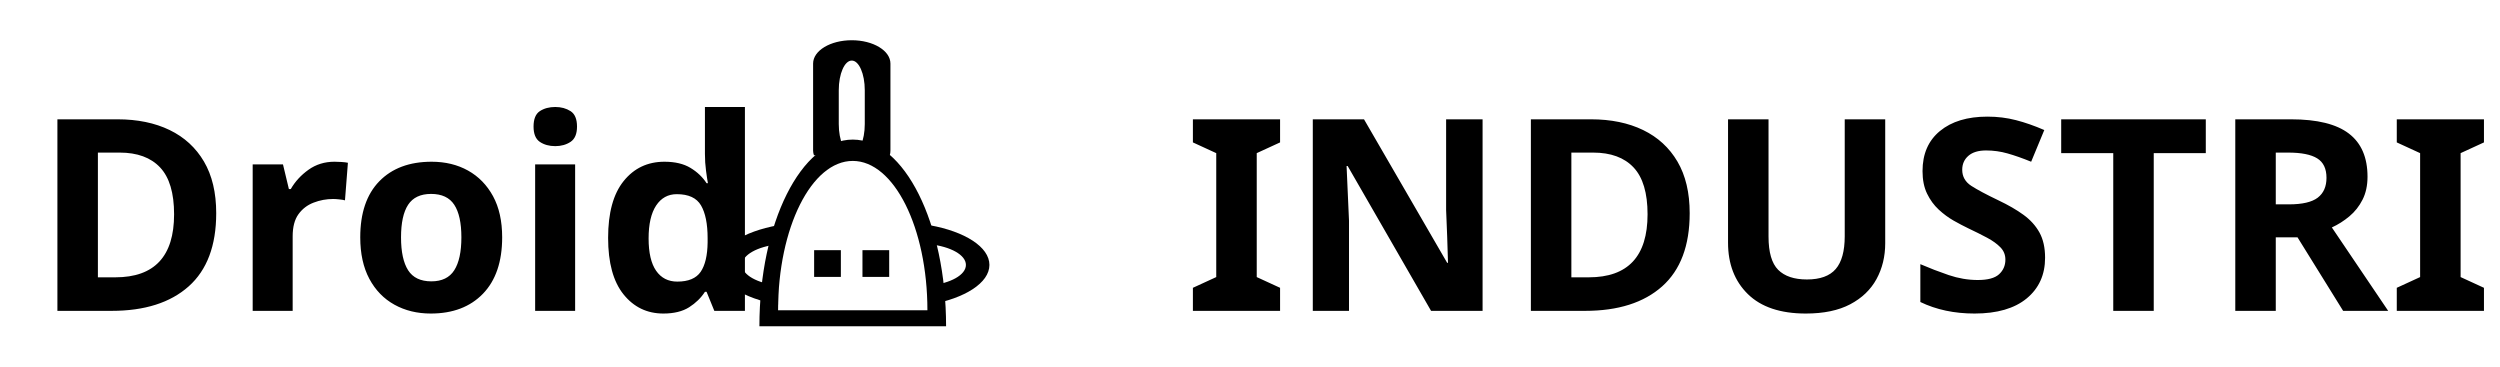
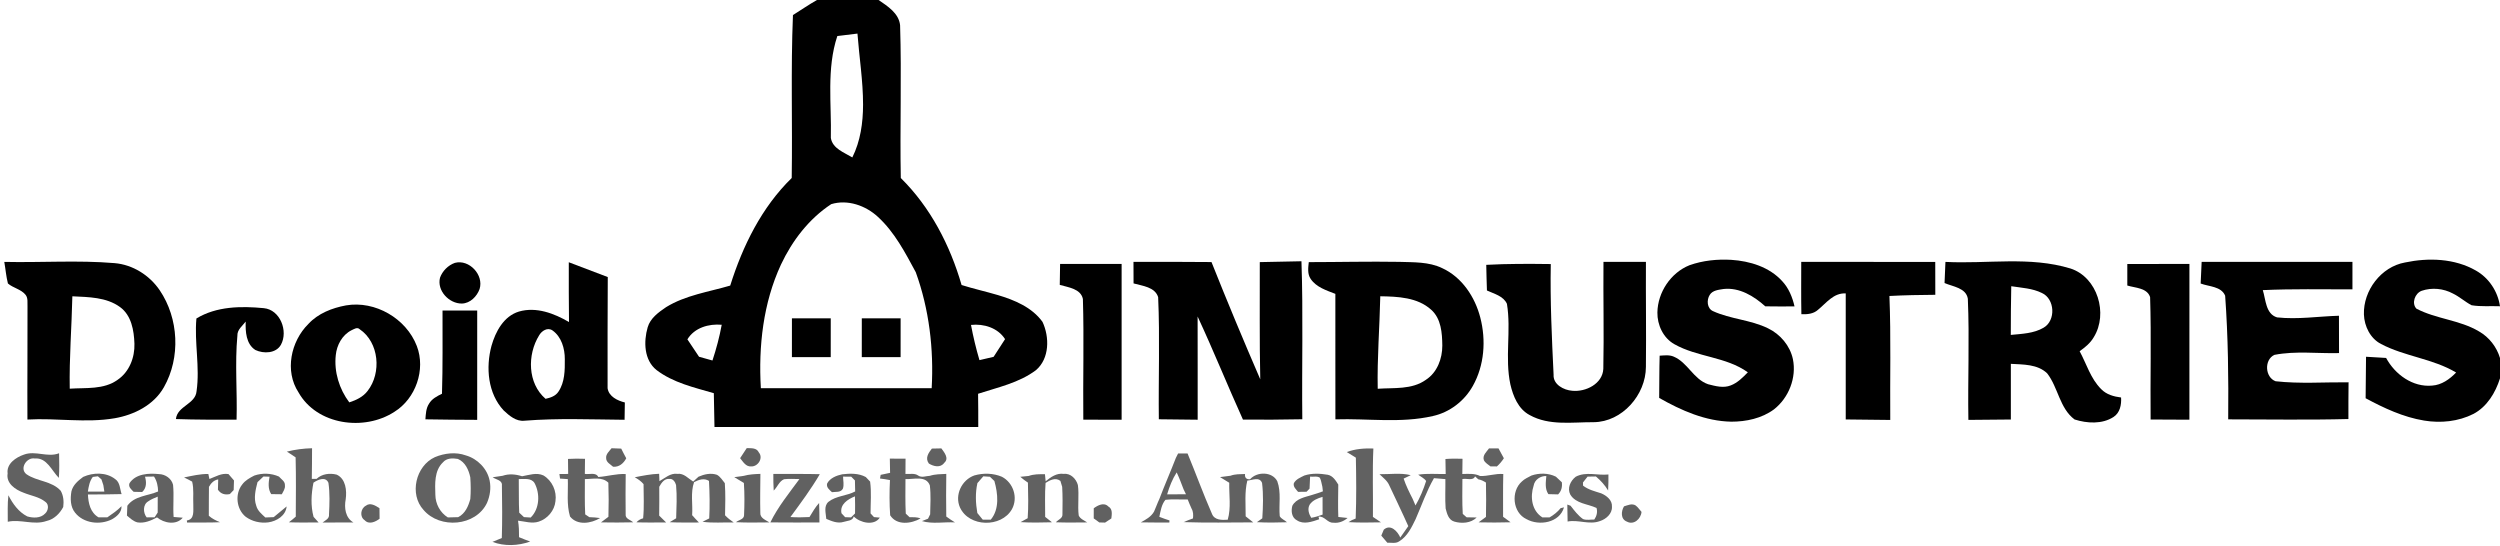
- <svg xmlns="http://www.w3.org/2000/svg" width="931.983" height="136.628" id="svg2" version="1.1">
-   <defs id="defs4" />
-   <g id="layer1" transform="translate(-87.6,-290.7633)">
-     <text xml:space="preserve" style="font-size:40px;font-style:normal;font-variant:normal;font-weight:normal;font-stretch:normal;line-height:125%;letter-spacing:0px;word-spacing:0px;fill:#000000;fill-opacity:1;stroke:none;font-family:Avance;-inkscape-font-specification:Avance" x="100" y="406.648" id="text2985">
-       <tspan id="tspan2987" x="100" y="406.648" style="font-size:100px;font-weight:bold;fill:#000000;-inkscape-font-specification:Avance Bold">Droid      INDUSTRIES</tspan>
-     </text>
-     <g id="g3397" style="fill:#000000" transform="matrix(1.988298,0,0,1.988298,3.436039,139.8257)">
-       <path id="path3056-9" d="m 202.214,102.085 c -9.665,0 -17.5,15.67 -17.5,35 l 35,0 c 0,-19.33 -7.835,-35 -17.5,-35 z m 0,4 c 7.732,0 14,12.536 14,28 l -28,0 c 0,-15.464 6.268,-28 14,-28 z" style="fill:#000000;fill-opacity:1;stroke:none" />
-       <path id="path3301" d="m 188.214,118.147 c -6.532,1.173 -11.156,4.06 -11.156,7.438 0,3.378 4.624,6.264 11.156,7.438 l 0,-3.562 c -3.864,-0.427 -6.75,-1.994 -6.75,-3.875 0,-1.881 2.886,-3.448 6.75,-3.875 l 0,-3.562 z" style="fill:#000000;fill-opacity:1;stroke:none" />
-       <path style="fill:#000000;fill-opacity:1;stroke:none" d="m 216.683,118.147 c 6.532,1.173 11.156,4.06 11.156,7.438 0,3.378 -4.624,6.264 -11.156,7.438 l 0,-3.562 c 3.864,-0.427 6.75,-1.994 6.75,-3.875 0,-1.881 -2.886,-3.448 -6.75,-3.875 l 0,-3.562 z" id="path3327" />
-       <path id="rect3329" d="m 202.031,83.457 c -4.015,0 -7.25,1.952 -7.25,4.375 l 0,16.344 c 0,0.293 0.066,0.568 0.156,0.844 l 14.219,0 c 0.09,-0.276 0.125,-0.551 0.125,-0.844 l 0,-16.344 c 0,-2.423 -3.235,-4.375 -7.25,-4.375 z m 0,3.812 c 1.353,0 2.438,2.479 2.438,5.562 l 0,6.344 c 0,3.083 -1.084,5.594 -2.438,5.594 -1.353,0 -2.438,-2.51 -2.438,-5.594 l 0,-6.344 c 0,-3.083 1.084,-5.562 2.438,-5.562 z" style="fill:#000000;fill-opacity:1;stroke:none" />
-       <rect ry="0" rx="0" y="122.819" x="194.974" height="5.012" width="5.012" id="rect3359" style="fill:#000000;fill-opacity:1;stroke:none" />
-       <rect ry="0" rx="0" y="122.819" x="204.036" height="5.012" width="5.012" id="rect3359-7" style="fill:#000000;fill-opacity:1;stroke:none" />
-     </g>
+ <svg xmlns="http://www.w3.org/2000/svg" width="1288pt" height="281pt" viewBox="0 0 1288 281" version="1.1">
+   <g id="#000000ff">
+     <path fill="#000000" opacity="1.00" d=" M 420.90 0.00 L 452.65 0.00 C 457.31 3.21 463.10 6.82 463.73 13.01 C 464.56 39.24 463.59 65.49 464.09 91.72 C 479.37 106.78 489.49 126.38 495.41 146.84 C 501.57 148.78 507.88 150.18 514.07 152.01 C 522.67 154.57 531.68 158.31 537.10 165.83 C 540.76 173.64 540.76 184.73 533.72 190.71 C 524.99 197.26 514.09 199.55 503.91 202.87 C 504.05 208.58 503.97 214.29 504.00 220.00 C 458.70 220.00 413.40 220.01 368.10 219.99 C 367.99 214.18 367.90 208.38 367.76 202.57 C 357.61 199.61 346.86 197.21 338.28 190.67 C 331.76 185.52 331.55 175.99 333.68 168.63 C 335.04 163.91 339.30 160.88 343.16 158.25 C 353.19 152.06 365.08 150.41 376.21 147.13 C 382.62 126.71 392.41 106.81 407.89 91.71 C 408.33 63.73 407.37 35.73 408.53 7.76 C 412.65 5.18 416.66 2.41 420.90 0.00 M 431.39 18.57 C 425.76 35.52 428.46 53.57 428.05 71.06 C 428.92 76.56 434.94 78.56 439.12 81.11 C 443.31 72.72 444.64 63.22 444.65 53.92 C 444.66 41.65 442.68 29.51 441.76 17.30 C 438.30 17.73 434.84 18.15 431.39 18.57 M 428.24 105.18 C 416.79 112.70 408.14 124.00 402.35 136.32 C 393.18 156.11 390.72 178.40 391.99 199.99 C 421.33 199.98 450.66 199.99 480.00 199.99 C 481.14 179.82 478.70 159.28 471.80 140.24 C 466.34 130.13 460.89 119.61 452.31 111.74 C 446.00 105.89 436.67 102.60 428.24 105.18 M 354.15 174.83 C 356.14 177.82 358.11 180.83 360.14 183.80 C 362.44 184.44 364.75 185.09 367.06 185.73 C 369.04 179.70 370.69 173.56 371.83 167.32 C 365.14 166.72 357.83 168.81 354.15 174.83 M 500.26 167.40 C 501.40 173.51 502.85 179.57 504.62 185.54 C 507.04 184.97 509.47 184.40 511.91 183.84 C 513.90 180.82 515.84 177.76 517.81 174.72 C 514.05 168.89 506.90 166.69 500.26 167.40 Z" />
+     <path fill="#000000" opacity="1.00" d=" M 649.04 135.04 C 656.20 134.93 663.36 134.77 670.51 134.60 C 671.45 161.73 670.65 188.87 670.95 216.00 C 660.76 216.19 650.56 216.29 640.37 216.18 C 632.40 198.55 625.17 180.60 617.01 163.06 C 616.99 180.79 617.10 198.51 617.04 216.24 C 610.37 216.16 603.70 216.07 597.03 216.01 C 596.78 195.04 597.61 174.04 596.68 153.09 C 595.03 147.83 588.54 147.30 584.01 146.01 C 583.98 142.32 583.97 138.63 583.97 134.93 C 597.37 134.88 610.76 134.89 624.16 135.01 C 632.23 155.27 640.63 175.41 649.29 195.43 C 648.83 175.30 649.11 155.17 649.04 135.04 Z" />
+     <path fill="#000000" opacity="1.00" d=" M 870.43 136.64 C 877.30 134.20 884.71 133.45 891.97 133.87 C 901.53 134.49 911.56 137.54 918.17 144.83 C 921.55 148.43 923.45 153.10 924.54 157.86 C 919.51 157.89 914.49 157.91 909.47 157.82 C 903.64 152.55 896.14 147.99 887.97 148.89 C 885.46 149.31 882.32 149.53 880.85 151.94 C 879.17 154.55 879.42 158.94 882.57 160.31 C 891.62 164.45 901.94 164.75 910.89 169.15 C 917.21 172.19 922.22 178.10 923.70 185.01 C 925.67 194.58 921.57 204.98 913.91 210.94 C 907.65 215.55 899.63 217.26 891.98 217.25 C 878.67 217.02 866.18 211.48 854.81 205.01 C 854.91 197.76 854.84 190.50 855.05 183.25 C 857.45 183.11 859.99 182.73 862.29 183.73 C 869.50 186.75 872.50 195.40 880.02 197.96 C 883.77 198.91 887.88 200.08 891.66 198.57 C 895.20 197.23 897.90 194.46 900.49 191.81 C 889.23 183.74 874.51 184.06 862.64 177.33 C 856.90 174.14 853.78 167.40 853.89 160.98 C 854.06 150.62 860.76 140.51 870.43 136.64 Z" />
+     <path fill="#000000" opacity="1.00" d=" M 1239.01 135.24 C 1251.15 132.68 1264.63 133.10 1275.61 139.41 C 1282.32 143.22 1286.88 150.17 1287.99 157.78 C 1283.11 157.58 1278.16 158.07 1273.34 157.26 C 1269.99 155.49 1267.16 152.88 1263.75 151.23 C 1258.88 148.60 1252.89 148.02 1247.67 149.81 C 1244.16 151.08 1242.30 156.26 1244.95 159.03 C 1255.12 164.37 1267.23 164.81 1277.18 170.74 C 1282.39 173.71 1286.28 178.72 1288.00 184.46 L 1288.00 194.92 C 1285.68 202.30 1281.33 209.54 1274.31 213.25 C 1266.53 217.19 1257.46 218.09 1248.93 216.68 C 1238.21 214.93 1228.25 210.27 1218.77 205.17 C 1218.85 198.04 1218.90 190.92 1218.98 183.80 C 1222.42 183.98 1225.87 184.17 1229.32 184.41 C 1233.88 192.90 1243.07 199.60 1253.03 198.66 C 1257.93 198.34 1262.09 195.36 1265.39 191.92 C 1253.41 184.75 1238.99 183.69 1226.71 177.22 C 1221.17 174.38 1218.10 168.07 1217.89 162.02 C 1217.51 149.68 1226.71 137.47 1239.01 135.24 Z" />
+     <path fill="#000000" opacity="1.00" d=" M 2.21 134.93 C 21.14 135.36 40.11 133.97 59.01 135.56 C 68.40 136.34 77.05 141.82 82.30 149.56 C 92.10 164.04 93.10 184.23 84.45 199.48 C 79.31 208.63 69.13 213.75 59.09 215.48 C 44.20 218.04 29.11 215.27 14.13 216.15 C 14.02 196.76 14.24 177.38 14.17 158.00 C 14.05 155.96 14.55 153.59 13.16 151.87 C 10.82 148.98 6.81 148.41 4.08 146.05 C 3.15 142.40 2.87 138.63 2.21 134.93 M 37.28 152.65 C 36.94 168.52 35.64 184.37 35.93 200.25 C 44.22 199.68 53.49 200.84 60.62 195.66 C 66.63 191.58 69.48 184.16 69.26 177.08 C 69.04 170.28 67.72 162.46 61.83 158.19 C 54.78 153.05 45.63 153.07 37.28 152.65 Z" />
+     <path fill="#000000" opacity="1.00" d=" M 234.36 135.43 C 241.75 133.46 249.34 141.66 247.09 148.89 C 245.71 152.72 242.26 156.27 237.98 156.39 C 231.38 156.48 225.01 149.74 226.69 143.08 C 227.94 139.61 230.88 136.65 234.36 135.43 Z" />
+     <path fill="#000000" opacity="1.00" d=" M 674.28 135.05 C 689.83 135.04 705.37 134.64 720.92 134.91 C 728.31 135.17 736.09 134.82 742.94 138.11 C 753.19 142.77 759.91 152.97 762.65 163.62 C 765.67 175.27 764.77 188.24 758.80 198.84 C 754.49 206.57 746.90 212.44 738.22 214.34 C 721.72 218.15 704.73 215.52 688.00 216.05 C 687.94 194.50 688.02 172.95 687.98 151.40 C 683.40 149.61 678.16 148.00 675.27 143.71 C 673.50 141.16 673.98 137.94 674.28 135.05 M 711.12 152.64 C 710.79 168.53 709.48 184.39 709.80 200.29 C 718.13 199.69 727.42 200.84 734.61 195.68 C 740.46 191.89 743.10 184.76 743.08 178.02 C 743.00 171.57 742.51 164.18 737.36 159.59 C 730.31 153.17 720.14 152.78 711.12 152.64 Z" />
+     <path fill="#000000" opacity="1.00" d=" M 826.11 134.91 C 833.40 134.91 840.69 134.93 847.98 134.92 C 847.87 152.96 848.18 171.00 847.97 189.04 C 847.94 203.40 835.79 217.39 821.06 217.51 C 810.08 217.45 798.15 219.45 788.11 213.85 C 782.22 210.76 779.57 204.16 778.14 198.03 C 775.22 184.36 778.64 170.26 776.37 156.53 C 774.54 152.48 769.75 151.38 766.07 149.66 C 765.90 145.26 765.82 140.86 765.72 136.45 C 776.79 135.84 787.88 135.90 798.96 136.04 C 798.60 155.05 799.50 174.05 800.41 193.04 C 800.09 198.10 805.64 201.00 810.02 201.32 C 816.96 202.03 825.68 197.73 826.03 190.02 C 826.41 171.65 825.94 153.28 826.11 134.91 Z" />
+     <path fill="#000000" opacity="1.00" d=" M 928.00 134.92 C 951.01 134.92 974.03 134.90 997.04 134.94 C 997.04 140.59 997.04 146.23 997.07 151.88 C 989.18 151.94 981.30 152.07 973.43 152.49 C 974.28 173.77 973.68 195.07 973.86 216.36 C 966.21 216.26 958.56 216.17 950.92 216.10 C 950.90 194.46 950.94 172.81 950.92 151.17 C 944.66 150.80 940.90 156.15 936.57 159.66 C 934.24 161.74 931.05 162.01 928.07 161.87 C 927.90 152.89 928.00 143.90 928.00 134.92 Z" />
+     <path fill="#000000" opacity="1.00" d=" M 1002.29 134.93 C 1023.73 136.06 1045.79 131.93 1066.71 138.33 C 1080.66 142.85 1086.22 161.61 1078.71 173.72 C 1076.98 176.74 1074.23 178.96 1071.43 180.94 C 1074.98 187.51 1077.10 195.09 1082.52 200.47 C 1085.21 203.27 1089.04 204.33 1092.78 204.79 C 1093.03 208.49 1092.22 212.67 1088.90 214.82 C 1083.01 218.63 1075.24 218.15 1068.82 216.11 C 1061.07 210.33 1060.39 199.62 1054.68 192.33 C 1049.73 187.58 1042.36 187.83 1035.99 187.45 C 1035.98 197.01 1035.99 206.57 1035.99 216.13 C 1028.70 216.19 1021.40 216.26 1014.11 216.33 C 1013.76 195.52 1014.72 174.69 1013.83 153.89 C 1012.91 148.27 1006.11 147.70 1001.83 145.82 C 1001.95 142.19 1002.11 138.56 1002.29 134.93 M 1036.20 147.46 C 1036.03 155.82 1035.96 164.18 1035.96 172.55 C 1041.68 171.97 1047.80 171.83 1052.89 168.81 C 1059.26 165.13 1058.70 153.96 1051.97 150.94 C 1047.08 148.51 1041.50 148.30 1036.20 147.46 Z" />
+     <path fill="#000000" opacity="1.00" d=" M 1134.29 134.90 C 1160.19 134.94 1186.08 134.91 1211.98 134.92 C 1211.99 139.64 1211.99 144.36 1211.98 149.08 C 1196.59 149.08 1181.18 148.77 1165.79 149.47 C 1167.35 154.36 1167.24 161.74 1173.14 163.52 C 1183.75 164.67 1194.40 162.98 1205.03 162.67 C 1205.03 169.08 1205.04 175.50 1205.07 181.91 C 1193.97 182.20 1182.73 180.69 1171.76 182.83 C 1166.43 185.33 1166.87 194.37 1172.38 196.42 C 1184.85 197.81 1197.45 196.85 1209.98 196.96 C 1209.90 203.27 1209.89 209.57 1209.90 215.88 C 1189.26 216.43 1168.61 216.05 1147.97 216.05 C 1148.17 194.82 1147.93 173.54 1146.40 152.36 C 1144.41 147.47 1138.03 147.70 1133.78 146.07 C 1133.92 142.34 1134.09 138.62 1134.29 134.90 Z" />
+     <path fill="#000000" opacity="1.00" d=" M 293.04 135.11 C 299.75 137.61 306.44 140.15 313.12 142.74 C 313.09 161.84 312.93 180.94 313.03 200.03 C 313.70 204.34 318.13 206.41 321.92 207.35 C 321.89 210.32 321.84 213.29 321.78 216.27 C 304.58 216.12 287.34 215.38 270.17 216.75 C 265.94 217.24 262.37 214.16 259.49 211.46 C 251.32 202.70 250.21 189.38 253.20 178.23 C 255.28 170.86 259.52 162.88 267.37 160.51 C 276.26 157.93 285.50 161.45 293.15 165.92 C 293.00 155.65 293.05 145.38 293.04 135.11 M 277.76 172.77 C 271.59 182.71 271.76 197.46 281.07 205.47 C 283.59 204.92 286.26 204.05 287.73 201.75 C 291.01 196.87 291.04 190.70 290.99 185.04 C 291.02 179.58 289.27 173.50 284.63 170.23 C 282.09 168.48 279.07 170.47 277.76 172.77 Z" />
+     <path fill="#000000" opacity="1.00" d=" M 546.16 135.99 C 556.73 135.98 567.29 135.99 577.86 135.99 C 577.87 162.74 577.86 189.50 577.86 216.26 C 571.28 216.25 564.70 216.23 558.12 216.21 C 557.90 195.49 558.53 174.75 557.91 154.03 C 556.79 148.71 550.33 148.05 545.99 146.77 C 546.03 143.17 546.09 139.58 546.16 135.99 Z" />
+     <path fill="#000000" opacity="1.00" d=" M 1095.99 136.00 C 1106.65 136.00 1117.32 135.98 1127.99 135.99 C 1127.99 162.73 1127.99 189.48 1127.98 216.23 C 1121.32 216.19 1114.66 216.15 1108.00 216.13 C 1107.77 195.12 1108.40 174.09 1107.74 153.09 C 1106.20 148.26 1100.05 148.37 1095.99 147.10 C 1095.97 143.40 1095.97 139.70 1095.99 136.00 Z" />
+     <path fill="#000000" opacity="1.00" d=" M 178.25 157.34 C 193.27 154.75 209.32 164.09 214.75 178.28 C 219.40 190.42 214.20 205.35 203.18 212.18 C 187.66 222.28 163.28 219.02 153.80 202.17 C 146.56 191.14 149.82 175.88 158.87 166.90 C 163.92 161.44 171.08 158.67 178.25 157.34 M 181.10 170.14 C 176.30 172.56 173.51 177.76 172.99 182.97 C 172.05 191.57 174.77 200.42 179.95 207.30 C 183.51 206.16 187.07 204.48 189.39 201.41 C 196.65 192.13 195.35 176.41 185.30 169.61 C 184.00 168.35 182.40 169.58 181.10 170.14 Z" />
+     <path fill="#000000" opacity="1.00" d=" M 101.19 164.08 C 111.54 157.79 124.18 157.64 135.87 158.76 C 144.36 159.52 148.57 170.61 144.75 177.59 C 142.22 182.15 135.78 182.32 131.56 180.31 C 126.75 177.23 126.41 170.82 126.58 165.68 C 124.90 167.92 122.17 169.83 122.30 172.94 C 120.97 187.34 122.29 201.79 121.88 216.21 C 111.46 216.23 101.04 216.27 90.63 215.90 C 91.35 209.10 100.70 208.29 101.27 201.54 C 103.06 189.08 100.07 176.57 101.19 164.08 Z" />
+     <path fill="#000000" opacity="1.00" d=" M 227.99 159.99 C 233.95 159.98 239.90 159.98 245.86 160.00 C 245.86 178.77 245.85 197.54 245.85 216.31 C 236.96 216.23 228.06 216.24 219.17 216.04 C 219.38 213.30 219.46 210.38 221.03 208.00 C 222.49 205.46 225.18 204.10 227.71 202.86 C 228.16 188.57 227.95 174.28 227.99 159.99 Z" />
+     <path fill="#000000" opacity="1.00" d=" M 408.00 163.99 C 414.66 163.98 421.33 163.98 428.00 164.00 C 427.98 170.66 427.99 177.33 427.99 183.99 C 421.32 183.99 414.65 183.99 407.99 183.99 C 407.98 177.32 407.97 170.66 408.00 163.99 Z" />
+     <path fill="#000000" opacity="1.00" d=" M 444.00 163.99 C 450.66 163.98 457.33 163.98 464.00 164.00 C 463.98 170.66 463.99 177.33 463.99 183.99 C 457.32 183.99 450.65 183.99 443.99 183.99 C 443.98 177.32 443.97 170.65 444.00 163.99 Z" />
+   </g>
+   <g id="#616161fe">
+     <path fill="#616161" opacity="1.00" d=" M 147.78 232.68 C 152.02 231.60 156.38 231.03 160.77 230.93 C 160.71 236.19 160.78 241.45 160.64 246.72 C 161.45 246.72 162.27 246.72 163.09 246.72 C 165.84 244.12 169.94 243.61 173.49 244.54 C 178.17 246.73 178.74 252.75 178.10 257.27 C 177.28 261.59 177.91 266.76 182.08 269.17 C 176.77 269.22 171.47 269.15 166.16 269.22 C 167.56 268.10 169.78 267.24 169.50 265.04 C 169.78 259.63 169.99 254.14 169.21 248.75 C 167.76 245.30 163.75 247.14 161.50 248.67 C 160.34 254.43 160.00 260.56 161.55 266.28 C 162.41 267.23 163.27 268.19 164.13 269.16 C 159.03 269.17 153.93 269.30 148.83 269.08 C 150.02 268.13 151.26 267.23 152.38 266.18 C 152.42 256.00 152.57 245.81 152.30 235.63 C 150.82 234.60 149.30 233.63 147.78 232.68 Z" />
+     <path fill="#616161" opacity="1.00" d=" M 315.07 230.93 C 316.72 230.99 318.38 231.05 320.05 231.12 C 320.89 232.80 321.73 234.47 322.64 236.11 C 321.28 238.72 318.96 240.75 315.84 240.45 C 314.48 239.18 312.29 238.21 312.29 236.06 C 312.06 233.93 313.92 232.48 315.07 230.93 Z" />
+     <path fill="#616161" opacity="1.00" d=" M 381.31 236.05 C 382.44 234.32 383.57 232.59 384.72 230.87 C 386.96 230.96 389.81 230.60 390.94 233.08 C 393.41 235.98 390.50 240.45 387.04 240.30 C 384.28 240.55 382.80 237.87 381.31 236.05 Z" />
+     <path fill="#616161" opacity="1.00" d=" M 480.11 231.11 C 481.73 231.07 483.36 231.04 484.99 231.01 C 486.49 233.08 489.11 236.16 486.48 238.45 C 484.53 241.19 481.00 240.32 478.56 238.82 C 476.49 236.06 478.32 233.35 480.11 231.11 Z" />
+     <path fill="#616161" opacity="1.00" d=" M 693.87 232.90 C 698.22 231.24 702.93 230.91 707.56 231.07 C 707.02 242.81 707.47 254.56 707.33 266.31 C 708.71 267.24 710.09 268.17 711.48 269.11 C 705.89 269.19 700.30 269.35 694.72 269.00 C 695.87 268.23 697.12 267.61 698.44 267.15 C 698.86 256.70 698.74 246.24 698.54 235.79 C 696.99 234.81 695.43 233.84 693.87 232.90 Z" />
+     <path fill="#616161" opacity="1.00" d=" M 767.15 231.00 C 768.77 231.01 770.39 231.01 772.03 231.02 C 772.94 232.71 773.84 234.41 774.79 236.09 C 773.78 237.66 772.59 239.08 771.20 240.31 C 770.37 240.30 768.71 240.29 767.88 240.28 C 766.68 239.30 765.20 238.53 764.50 237.09 C 763.64 234.60 765.86 232.81 767.15 231.00 Z" />
+     <path fill="#616161" opacity="1.00" d=" M 12.35 234.21 C 18.28 232.00 24.59 235.84 30.44 233.51 C 30.54 237.75 30.63 241.99 30.32 246.21 C 26.65 242.55 24.15 235.67 17.96 236.22 C 13.78 235.40 9.87 241.42 13.61 244.30 C 19.06 248.10 26.65 247.69 31.29 252.86 C 32.72 255.43 32.95 258.33 32.58 261.20 C 30.79 264.64 27.82 267.54 23.95 268.42 C 17.41 270.72 10.62 267.35 4.00 268.81 C 4.04 264.25 3.79 259.68 4.33 255.15 C 6.53 259.52 9.58 263.77 14.04 266.05 C 17.03 266.94 20.88 267.06 23.21 264.62 C 24.89 263.14 25.42 259.97 23.39 258.56 C 20.15 255.93 15.84 255.39 12.08 253.81 C 7.93 252.29 3.06 249.04 3.93 243.94 C 3.23 238.94 8.22 235.60 12.35 234.21 Z" />
+     <path fill="#616161" opacity="1.00" d=" M 224.08 235.51 C 229.06 233.45 234.81 232.76 239.96 234.61 C 245.96 236.31 251.02 241.41 252.26 247.59 C 253.06 251.45 252.45 255.48 250.91 259.08 C 245.14 271.20 226.65 272.66 218.20 262.71 C 210.74 254.61 214.18 240.00 224.08 235.51 M 228.19 238.22 C 223.71 242.51 224.11 249.25 224.30 254.95 C 224.36 259.64 226.73 264.07 230.73 266.58 C 232.50 266.52 234.28 266.48 236.07 266.44 C 239.71 264.55 241.28 260.84 242.31 257.08 C 242.61 253.36 242.56 249.62 242.29 245.90 C 241.47 242.07 239.71 238.08 235.89 236.44 C 233.24 235.97 230.08 235.95 228.19 238.22 Z" />
+     <path fill="#616161" opacity="1.00" d=" M 606.96 233.63 C 608.57 233.62 610.20 233.62 611.83 233.62 C 616.10 243.94 619.91 254.46 624.39 264.70 C 625.67 268.05 629.53 267.97 632.52 267.76 C 634.33 261.60 633.15 255.04 633.31 248.71 C 631.74 247.71 630.14 246.75 628.56 245.80 C 630.35 245.59 632.15 245.35 633.94 245.10 C 636.33 244.19 638.92 244.31 641.44 244.21 C 641.20 246.16 642.22 247.03 644.02 246.94 C 647.52 242.90 655.44 242.85 658.06 247.94 C 660.18 253.70 658.77 259.95 659.32 265.93 C 660.07 267.37 661.89 267.92 663.03 269.07 C 657.87 269.25 652.70 269.31 647.55 269.02 C 648.47 268.35 649.40 267.69 650.34 267.04 C 650.73 260.98 650.95 254.84 650.21 248.80 C 648.91 245.45 645.21 247.42 642.62 247.59 C 641.13 253.63 641.81 259.86 641.76 266.01 C 643.05 267.05 644.34 268.09 645.65 269.13 C 633.70 269.17 621.73 269.40 609.78 269.00 C 611.37 268.31 612.98 267.67 614.62 267.09 C 614.82 265.36 614.80 263.57 613.89 262.03 C 613.19 260.48 612.52 258.91 611.91 257.33 C 608.09 257.44 604.24 257.05 600.44 257.50 C 598.42 259.87 597.93 263.27 597.29 266.27 C 599.01 266.93 600.74 267.59 602.52 268.13 L 602.44 269.20 C 597.53 269.19 592.62 269.23 587.72 269.12 C 590.31 267.73 593.08 266.23 594.57 263.56 C 595.54 261.44 596.28 259.21 597.29 257.11 C 599.99 249.98 603.07 243.00 605.82 235.89 C 606.10 235.32 606.68 234.19 606.96 233.63 M 601.31 254.68 C 604.54 254.69 607.78 254.68 611.02 254.65 C 610.62 253.81 610.21 252.97 609.80 252.14 C 608.67 249.20 607.57 246.23 606.23 243.38 C 603.99 246.85 602.48 250.73 601.31 254.68 Z" />
+     <path fill="#616161" opacity="1.00" d=" M 292.63 236.44 C 295.55 236.26 298.47 236.25 301.40 236.38 C 301.35 238.97 301.32 241.56 301.31 244.15 C 303.58 244.57 306.97 243.14 308.24 245.75 C 312.97 245.42 317.58 243.98 322.36 244.23 C 322.29 251.16 322.23 258.09 322.34 265.02 C 322.08 267.30 324.90 267.83 326.21 269.10 C 320.68 269.25 315.15 269.22 309.63 269.13 C 310.90 268.17 312.18 267.21 313.46 266.25 C 313.64 260.39 313.63 254.54 313.43 248.68 C 310.07 245.47 305.47 246.85 301.33 246.82 C 301.34 252.89 301.18 258.96 301.50 265.02 C 302.03 265.38 303.10 266.09 303.63 266.44 C 305.48 266.51 307.34 266.62 309.18 266.90 C 304.52 269.70 297.50 270.86 293.68 266.11 C 291.80 259.84 292.78 253.28 292.54 246.84 C 291.20 246.75 289.86 246.66 288.53 246.56 C 288.45 245.98 288.29 244.80 288.21 244.22 C 289.71 244.20 291.22 244.19 292.72 244.18 C 292.74 241.60 292.71 239.02 292.63 236.44 Z" />
+     <path fill="#616161" opacity="1.00" d=" M 744.69 236.48 C 747.61 236.25 750.55 236.24 753.49 236.36 C 753.44 238.97 753.40 241.59 753.39 244.20 C 756.45 244.16 759.68 243.81 762.52 245.23 C 766.49 245.43 770.43 243.86 774.49 244.22 C 774.30 251.56 774.42 258.90 774.39 266.24 C 775.68 267.19 776.96 268.13 778.26 269.08 C 772.76 269.26 767.26 269.23 761.77 269.11 C 763.03 268.18 764.30 267.25 765.57 266.32 C 765.70 260.41 765.69 254.51 765.56 248.61 C 764.33 247.84 763.04 247.18 761.61 246.94 C 761.05 246.44 760.49 245.94 759.95 245.43 C 758.94 247.89 755.48 246.30 753.43 246.81 C 753.42 252.79 753.25 258.78 753.61 264.75 C 754.10 265.19 755.09 266.07 755.59 266.51 C 757.30 266.51 759.03 266.54 760.76 266.61 C 757.84 269.58 752.99 269.85 749.21 268.71 C 746.20 267.79 745.51 264.61 744.79 261.97 C 744.42 256.93 744.74 251.88 744.66 246.84 C 742.69 246.68 740.73 246.51 738.78 246.35 C 734.92 253.05 732.44 260.39 729.33 267.45 C 727.26 271.72 725.08 276.34 720.86 278.90 C 719.08 280.16 716.77 279.50 714.76 279.62 C 713.69 278.41 712.66 277.18 711.64 275.95 C 712.08 274.93 712.50 273.90 712.93 272.88 C 716.43 269.78 720.06 273.77 721.43 276.94 C 722.80 274.99 724.17 273.02 725.55 271.07 C 724.78 269.32 724.01 267.59 723.19 265.87 C 720.83 260.61 718.23 255.46 715.83 250.22 C 714.82 247.72 712.59 246.11 710.71 244.31 C 716.06 244.39 721.59 243.50 726.82 244.81 C 725.59 245.40 724.37 245.99 723.15 246.57 C 724.36 250.19 726.07 253.63 727.81 257.03 C 728.30 258.15 728.78 259.28 729.26 260.42 C 731.57 256.46 733.36 252.18 734.74 247.81 C 733.73 246.35 732.01 245.61 730.65 244.56 C 735.33 243.81 740.09 244.31 744.82 244.19 C 744.81 241.62 744.77 239.05 744.69 236.48 Z" />
+     <path fill="#616161" opacity="1.00" d=" M 458.44 236.28 C 461.14 236.27 463.84 236.28 466.54 236.31 C 466.50 238.92 466.48 241.54 466.49 244.17 C 468.66 244.36 471.18 243.61 473.08 245.02 C 474.85 246.24 477.09 245.22 479.05 245.14 C 481.78 244.25 484.69 244.30 487.53 244.15 C 487.44 251.47 487.38 258.79 487.52 266.11 C 488.96 267.17 490.45 268.21 491.99 269.14 C 486.34 268.82 480.46 270.08 474.98 268.47 C 475.77 268.16 477.34 267.54 478.12 267.23 C 478.40 266.67 478.95 265.55 479.22 264.99 C 479.32 260.01 479.66 255.00 479.05 250.05 C 477.05 244.83 470.72 247.06 466.50 246.81 C 466.47 252.74 466.36 258.68 466.65 264.61 C 467.15 265.08 468.14 266.01 468.63 266.48 C 470.51 266.49 472.48 266.33 474.26 267.12 C 469.45 269.85 462.01 270.85 458.61 265.48 C 458.19 259.44 458.21 253.38 458.51 247.34 C 456.81 247.00 455.10 246.73 453.38 246.53 C 453.46 246.06 453.62 245.12 453.71 244.64 C 455.32 244.30 456.94 243.95 458.57 243.61 C 458.51 241.16 458.47 238.72 458.44 236.28 Z" />
+     <path fill="#616161" opacity="1.00" d=" M 42.85 245.70 C 48.05 243.36 54.73 243.20 59.38 246.86 C 61.90 248.57 61.75 251.95 62.65 254.56 C 56.87 254.73 51.09 254.73 45.30 254.76 C 45.50 259.25 46.55 264.08 50.74 266.52 C 52.26 266.52 53.77 266.52 55.29 266.54 C 57.83 264.75 60.45 263.05 62.59 260.78 C 62.81 263.90 60.11 266.20 57.62 267.57 C 51.54 270.63 43.07 269.66 38.69 264.15 C 36.19 261.08 36.18 256.85 36.80 253.14 C 37.59 249.86 40.25 247.62 42.85 245.70 M 47.82 245.71 C 46.13 247.89 45.69 250.63 45.27 253.29 C 48.10 253.31 50.93 253.30 53.76 253.27 C 53.63 252.44 53.37 250.76 53.24 249.93 C 52.90 248.95 52.58 247.97 52.27 246.99 C 51.81 246.59 50.89 245.78 50.43 245.38 C 49.56 245.49 48.69 245.60 47.82 245.71 Z" />
+     <path fill="#616161" opacity="1.00" d=" M 66.72 248.93 C 69.99 244.00 76.63 243.71 81.95 244.26 C 85.19 244.33 88.42 246.58 89.16 249.80 C 89.72 255.30 89.03 260.83 89.45 266.34 C 91.02 266.44 92.58 266.57 94.15 266.72 C 90.84 270.74 84.49 269.55 80.89 266.55 C 77.82 268.23 74.33 269.73 70.75 269.12 C 68.64 268.56 67.03 266.99 65.40 265.63 C 65.48 263.93 65.55 262.24 65.61 260.56 C 69.28 255.43 76.15 255.52 81.46 253.21 C 81.39 250.49 80.88 247.79 79.34 245.51 C 77.79 245.54 76.25 245.56 74.71 245.58 C 75.51 248.33 75.56 251.44 73.25 253.48 C 71.78 253.43 70.32 253.39 68.85 253.38 C 67.66 252.17 65.97 250.88 66.72 248.93 M 76.36 258.30 C 73.53 259.96 73.67 264.21 75.56 266.55 C 76.92 266.53 78.29 266.52 79.65 266.53 C 80.05 265.91 80.84 264.68 81.24 264.07 C 81.28 261.33 81.30 258.60 81.26 255.87 C 79.59 256.58 77.84 257.22 76.36 258.30 Z" />
+     <path fill="#616161" opacity="1.00" d=" M 94.82 245.98 C 98.94 245.14 103.10 244.13 107.34 244.20 C 107.48 244.85 107.75 246.14 107.89 246.78 C 111.08 245.59 114.13 243.62 117.72 244.25 C 118.65 245.35 119.59 246.44 120.55 247.53 C 120.50 249.17 120.45 250.82 120.39 252.47 C 119.73 253.15 119.08 253.85 118.42 254.54 C 115.92 255.09 113.73 254.48 112.28 252.30 C 112.33 250.53 112.37 248.76 112.42 246.99 C 110.19 247.34 108.70 248.93 107.65 250.82 C 107.57 255.78 107.62 260.75 107.58 265.71 C 109.23 267.23 111.27 268.17 113.32 269.05 C 107.67 269.33 102.02 269.12 96.38 269.22 L 96.27 268.15 C 100.39 267.57 99.50 263.04 99.59 260.00 C 99.38 256.06 99.97 251.98 98.99 248.13 C 97.65 247.32 96.21 246.67 94.82 245.98 Z" />
+     <path fill="#616161" opacity="1.00" d=" M 258.95 245.12 C 262.24 243.99 265.70 244.31 268.97 245.37 C 272.58 244.74 276.42 243.29 279.99 244.95 C 284.49 247.64 286.94 253.08 286.17 258.24 C 285.71 263.02 282.10 267.26 277.58 268.74 C 274.07 269.92 270.43 268.62 266.89 268.25 C 267.36 271.06 267.44 273.91 267.41 276.76 C 269.30 277.56 271.22 278.30 273.16 279.00 C 266.97 281.23 259.90 281.53 253.71 279.18 C 255.30 278.48 256.93 277.87 258.53 277.19 C 258.81 268.14 258.74 259.09 258.58 250.05 C 258.87 247.36 255.47 247.10 253.81 245.89 C 255.52 245.61 257.23 245.37 258.95 245.12 M 267.27 246.81 C 267.40 252.58 267.19 258.36 267.50 264.13 C 268.31 264.88 269.13 265.65 269.94 266.42 C 270.81 266.48 272.55 266.58 273.42 266.63 C 278.04 262.10 278.34 254.32 275.37 248.83 C 273.57 246.07 270.03 246.91 267.27 246.81 Z" />
+     <path fill="#616161" opacity="1.00" d=" M 327.02 245.89 C 331.17 245.07 335.34 244.23 339.59 244.09 C 339.62 245.04 339.70 246.94 339.74 247.89 C 342.64 246.30 345.40 243.62 349.00 244.13 C 352.33 243.70 354.57 246.53 357.13 248.11 C 358.04 247.27 358.95 246.44 359.86 245.61 C 362.81 244.31 366.24 243.54 369.38 244.62 C 371.14 245.60 372.18 247.40 373.43 248.92 C 373.81 254.44 373.68 259.96 373.55 265.48 C 374.87 266.88 376.39 268.07 377.98 269.16 C 372.63 269.06 367.26 269.57 361.94 268.82 C 363.08 268.23 364.23 267.65 365.39 267.09 C 365.73 260.65 365.62 254.20 365.27 247.77 C 362.77 246.14 359.99 247.16 357.59 248.39 C 355.67 253.85 357.00 259.76 356.59 265.42 C 357.72 266.71 358.89 267.96 360.10 269.19 C 355.07 269.15 350.04 269.32 345.01 269.04 C 346.12 268.35 347.23 267.68 348.36 267.02 C 348.53 261.32 348.85 255.58 348.31 249.90 C 347.93 248.38 346.68 246.47 344.89 246.75 C 342.31 246.42 340.72 248.83 339.65 250.79 C 339.66 255.74 339.71 260.69 339.61 265.64 C 340.79 266.82 341.97 267.99 343.18 269.16 C 338.08 269.17 332.99 269.28 327.90 269.10 C 328.80 268.07 329.95 267.38 331.34 267.03 C 331.92 261.18 331.57 255.29 331.56 249.42 C 330.30 247.94 328.72 246.80 327.02 245.89 Z" />
+     <path fill="#616161" opacity="1.00" d=" M 378.30 245.83 C 379.91 245.59 381.52 245.39 383.13 245.17 C 385.94 244.38 388.86 244.25 391.76 244.14 C 391.71 250.80 391.55 257.47 391.72 264.14 C 391.48 266.91 394.54 267.94 396.41 269.14 C 390.67 269.16 384.92 269.35 379.18 269.03 C 380.50 267.87 383.23 267.65 383.33 265.53 C 383.59 259.96 383.63 254.38 383.25 248.82 C 381.62 247.79 379.96 246.79 378.30 245.83 Z" />
+     <path fill="#616161" opacity="1.00" d=" M 398.42 244.16 C 406.40 244.26 414.39 244.07 422.37 244.30 C 417.84 252.00 412.51 259.20 407.22 266.38 C 410.49 266.60 413.76 266.57 417.04 266.38 C 418.57 263.88 420.03 261.31 422.01 259.13 C 422.16 262.47 422.16 265.83 422.17 269.18 C 413.74 269.17 405.31 269.25 396.88 269.14 C 400.83 261.07 406.58 254.02 411.87 246.81 C 409.23 246.79 406.58 246.59 403.95 246.89 C 401.40 247.96 400.53 250.92 398.61 252.75 C 398.42 249.89 398.42 247.03 398.42 244.16 Z" />
+     <path fill="#616161" opacity="1.00" d=" M 426.15 249.07 C 427.66 246.26 430.96 244.99 433.93 244.35 C 437.98 243.90 442.36 243.74 446.06 245.77 C 446.79 246.56 447.53 247.35 448.29 248.13 C 449.02 253.57 448.51 259.05 448.51 264.51 C 448.95 264.99 449.83 265.94 450.27 266.41 C 451.02 266.48 452.53 266.61 453.28 266.68 C 450.36 271.08 443.05 269.37 439.84 266.05 C 439.34 268.44 436.47 268.25 434.62 268.88 C 431.53 269.83 428.50 268.51 425.70 267.32 C 425.50 264.42 424.27 260.80 426.82 258.54 C 430.80 255.40 436.20 255.52 440.58 253.20 C 440.54 251.30 440.50 249.41 440.46 247.52 C 439.81 246.86 439.16 246.21 438.53 245.57 C 437.13 245.56 435.73 245.56 434.35 245.56 C 434.37 247.62 434.95 249.81 434.24 251.80 C 433.09 253.87 430.56 253.27 428.63 253.57 C 427.36 252.36 425.58 251.10 426.15 249.07 M 433.53 264.43 C 434.15 265.10 434.78 265.77 435.41 266.45 C 436.42 266.48 437.43 266.52 438.45 266.56 C 439.14 265.88 439.83 265.20 440.52 264.53 C 440.57 261.59 440.56 258.65 440.47 255.71 C 436.81 257.20 432.59 259.82 433.53 264.43 Z" />
+     <path fill="#616161" opacity="1.00" d=" M 501.99 244.94 C 506.63 243.62 511.71 243.74 516.18 245.63 C 522.12 248.73 524.60 256.48 521.33 262.38 C 515.84 271.95 499.25 271.65 494.58 261.45 C 491.72 255.05 495.48 247.23 501.99 244.94 M 503.56 248.89 C 502.43 253.99 502.63 259.19 503.52 264.31 C 504.44 265.45 505.37 266.58 506.31 267.72 C 507.68 267.73 509.06 267.73 510.44 267.73 C 515.04 262.23 514.11 254.25 512.31 247.82 C 511.53 247.09 510.77 246.36 510.02 245.63 C 509.17 245.57 507.46 245.45 506.61 245.40 C 505.56 246.54 504.57 247.72 503.56 248.89 Z" />
+     <path fill="#616161" opacity="1.00" d=" M 529.98 245.21 C 532.66 244.23 535.54 244.29 538.36 244.32 C 538.45 245.23 538.63 247.05 538.72 247.95 C 541.38 245.80 544.38 243.59 548.04 244.15 C 551.57 243.70 554.47 246.74 555.33 249.90 C 556.04 255.10 555.12 260.37 555.75 265.57 C 556.55 267.40 558.60 268.10 560.14 269.15 C 554.75 269.17 549.37 269.31 543.99 269.08 C 545.09 267.74 547.54 267.07 547.37 264.99 C 547.45 260.27 547.51 255.54 547.24 250.83 C 546.91 249.80 546.61 248.78 546.32 247.76 C 543.81 245.85 540.97 247.35 538.68 248.79 C 538.21 254.62 538.51 260.46 538.47 266.30 C 539.64 267.22 540.81 268.14 541.98 269.08 C 536.59 269.22 531.18 269.34 525.80 269.00 C 527.00 268.30 528.22 267.62 529.46 266.98 C 529.91 260.88 529.71 254.75 529.59 248.65 C 528.21 247.72 526.88 246.73 525.64 245.65 C 527.08 245.50 528.53 245.35 529.98 245.21 Z" />
+     <path fill="#616161" opacity="1.00" d=" M 672.01 244.98 C 675.88 243.72 680.06 243.93 684.02 244.59 C 686.68 245.11 688.15 247.53 689.48 249.65 C 689.44 255.21 689.27 260.78 689.50 266.34 C 691.08 266.49 692.67 266.66 694.27 266.86 C 692.23 268.63 689.62 269.63 686.90 269.29 C 683.86 269.48 682.45 265.76 679.28 266.18 L 679.63 267.54 C 676.00 268.75 671.69 270.41 668.17 268.06 C 665.42 266.65 665.10 263.25 665.81 260.58 C 667.79 256.83 672.32 256.15 675.99 254.98 C 677.87 254.46 679.71 253.80 681.55 253.14 C 681.49 252.55 681.36 251.38 681.29 250.80 C 680.84 249.25 680.73 247.55 679.98 246.12 C 678.56 245.12 676.59 245.80 674.96 245.55 C 674.87 247.61 674.79 249.68 674.68 251.74 C 674.29 252.14 673.52 252.95 673.13 253.35 C 671.67 253.36 670.21 253.38 668.77 253.41 C 667.73 252.09 666.14 250.84 666.59 248.94 C 667.72 246.85 670.01 245.99 672.01 244.98 M 674.73 260.01 C 673.50 262.22 674.31 264.77 675.54 266.77 C 677.55 266.45 679.49 265.83 681.40 265.12 C 681.37 262.08 681.37 259.03 681.38 255.99 C 678.87 256.71 676.23 257.74 674.73 260.01 Z" />
+     <path fill="#616161" opacity="1.00" d=" M 789.01 244.99 C 793.05 243.62 797.72 243.64 801.59 245.58 C 802.59 246.56 803.61 247.52 804.66 248.47 C 804.96 250.81 804.44 253.03 802.73 254.71 C 801.04 254.66 799.38 254.62 797.72 254.58 C 795.81 251.78 796.41 248.40 796.67 245.25 C 793.65 245.13 790.64 247.13 790.13 250.21 C 788.24 255.97 789.12 263.12 794.65 266.57 C 795.57 266.56 797.42 266.56 798.34 266.56 C 800.50 265.31 802.46 263.74 804.04 261.80 C 804.47 261.69 805.34 261.49 805.77 261.39 C 803.53 269.34 792.98 271.12 786.47 267.47 C 779.26 264.14 778.28 253.13 784.08 248.05 C 785.47 246.68 787.31 245.93 789.01 244.99 Z" />
+     <path fill="#616161" opacity="1.00" d=" M 811.80 245.62 C 817.09 242.81 823.03 245.07 828.66 244.45 C 828.70 247.20 828.65 249.95 828.50 252.71 C 826.85 249.92 824.67 247.56 822.21 245.48 C 820.77 245.51 819.33 245.53 817.91 245.56 C 817.11 246.56 816.32 247.56 815.55 248.56 C 815.56 248.97 815.57 249.78 815.58 250.19 C 818.30 252.33 821.70 253.11 824.93 254.16 C 827.72 255.35 830.71 257.69 830.48 261.07 C 830.66 264.69 827.42 267.48 824.23 268.48 C 818.81 270.50 813.17 267.62 807.63 268.69 C 807.63 265.77 807.57 262.85 807.48 259.94 C 807.90 260.10 808.74 260.41 809.16 260.56 C 811.06 263.03 813.00 265.58 815.56 267.42 C 817.39 268.12 819.44 267.63 821.38 267.67 C 822.61 265.90 823.14 263.82 822.54 261.71 C 817.99 259.54 811.89 259.56 809.02 254.81 C 807.33 251.50 809.07 247.76 811.80 245.62 Z" />
+     <path fill="#616161" opacity="1.00" d=" M 131.02 245.01 C 135.13 243.60 139.74 243.75 143.71 245.53 C 144.88 246.91 146.94 247.98 146.79 250.05 C 147.02 251.77 145.92 253.19 145.19 254.64 C 143.37 254.62 141.55 254.60 139.73 254.57 C 137.95 251.85 138.34 248.62 138.87 245.59 C 138.08 245.57 136.51 245.52 135.72 245.50 C 134.69 246.46 133.67 247.43 132.66 248.41 C 131.66 252.36 130.60 256.59 132.03 260.58 C 132.70 263.16 134.85 264.86 136.70 266.60 C 138.14 266.54 139.57 266.48 141.01 266.43 C 143.28 264.65 145.41 262.70 147.68 260.91 C 147.22 265.69 142.56 268.52 138.19 269.13 C 134.14 269.65 129.88 268.66 126.58 266.24 C 121.75 262.34 120.94 254.47 124.78 249.62 C 126.34 247.47 128.72 246.20 131.02 245.01 Z" />
+     <path fill="#616161" opacity="1.00" d=" M 188.46 260.56 C 190.75 258.75 193.49 260.51 195.51 261.83 C 195.55 263.64 195.57 265.45 195.56 267.26 C 193.42 268.88 190.08 270.42 187.90 268.03 C 185.21 266.30 185.75 262.00 188.46 260.56 Z" />
+     <path fill="#616161" opacity="1.00" d=" M 563.50 261.86 C 565.61 260.31 568.77 258.64 571.01 260.94 C 573.31 262.23 572.81 264.92 572.57 267.10 C 571.48 267.80 570.41 268.52 569.34 269.24 C 568.59 269.22 567.10 269.18 566.35 269.16 C 565.40 268.46 564.44 267.77 563.49 267.08 C 563.46 265.34 563.47 263.59 563.50 261.86 Z" />
+     <path fill="#616161" opacity="1.00" d=" M 836.69 260.87 C 838.61 260.32 840.77 259.20 842.69 260.42 C 843.88 261.32 844.71 262.61 845.71 263.72 C 845.44 267.28 841.75 270.67 838.20 268.75 C 834.88 267.51 835.14 263.43 836.69 260.87 Z" />
  </g>
</svg>
